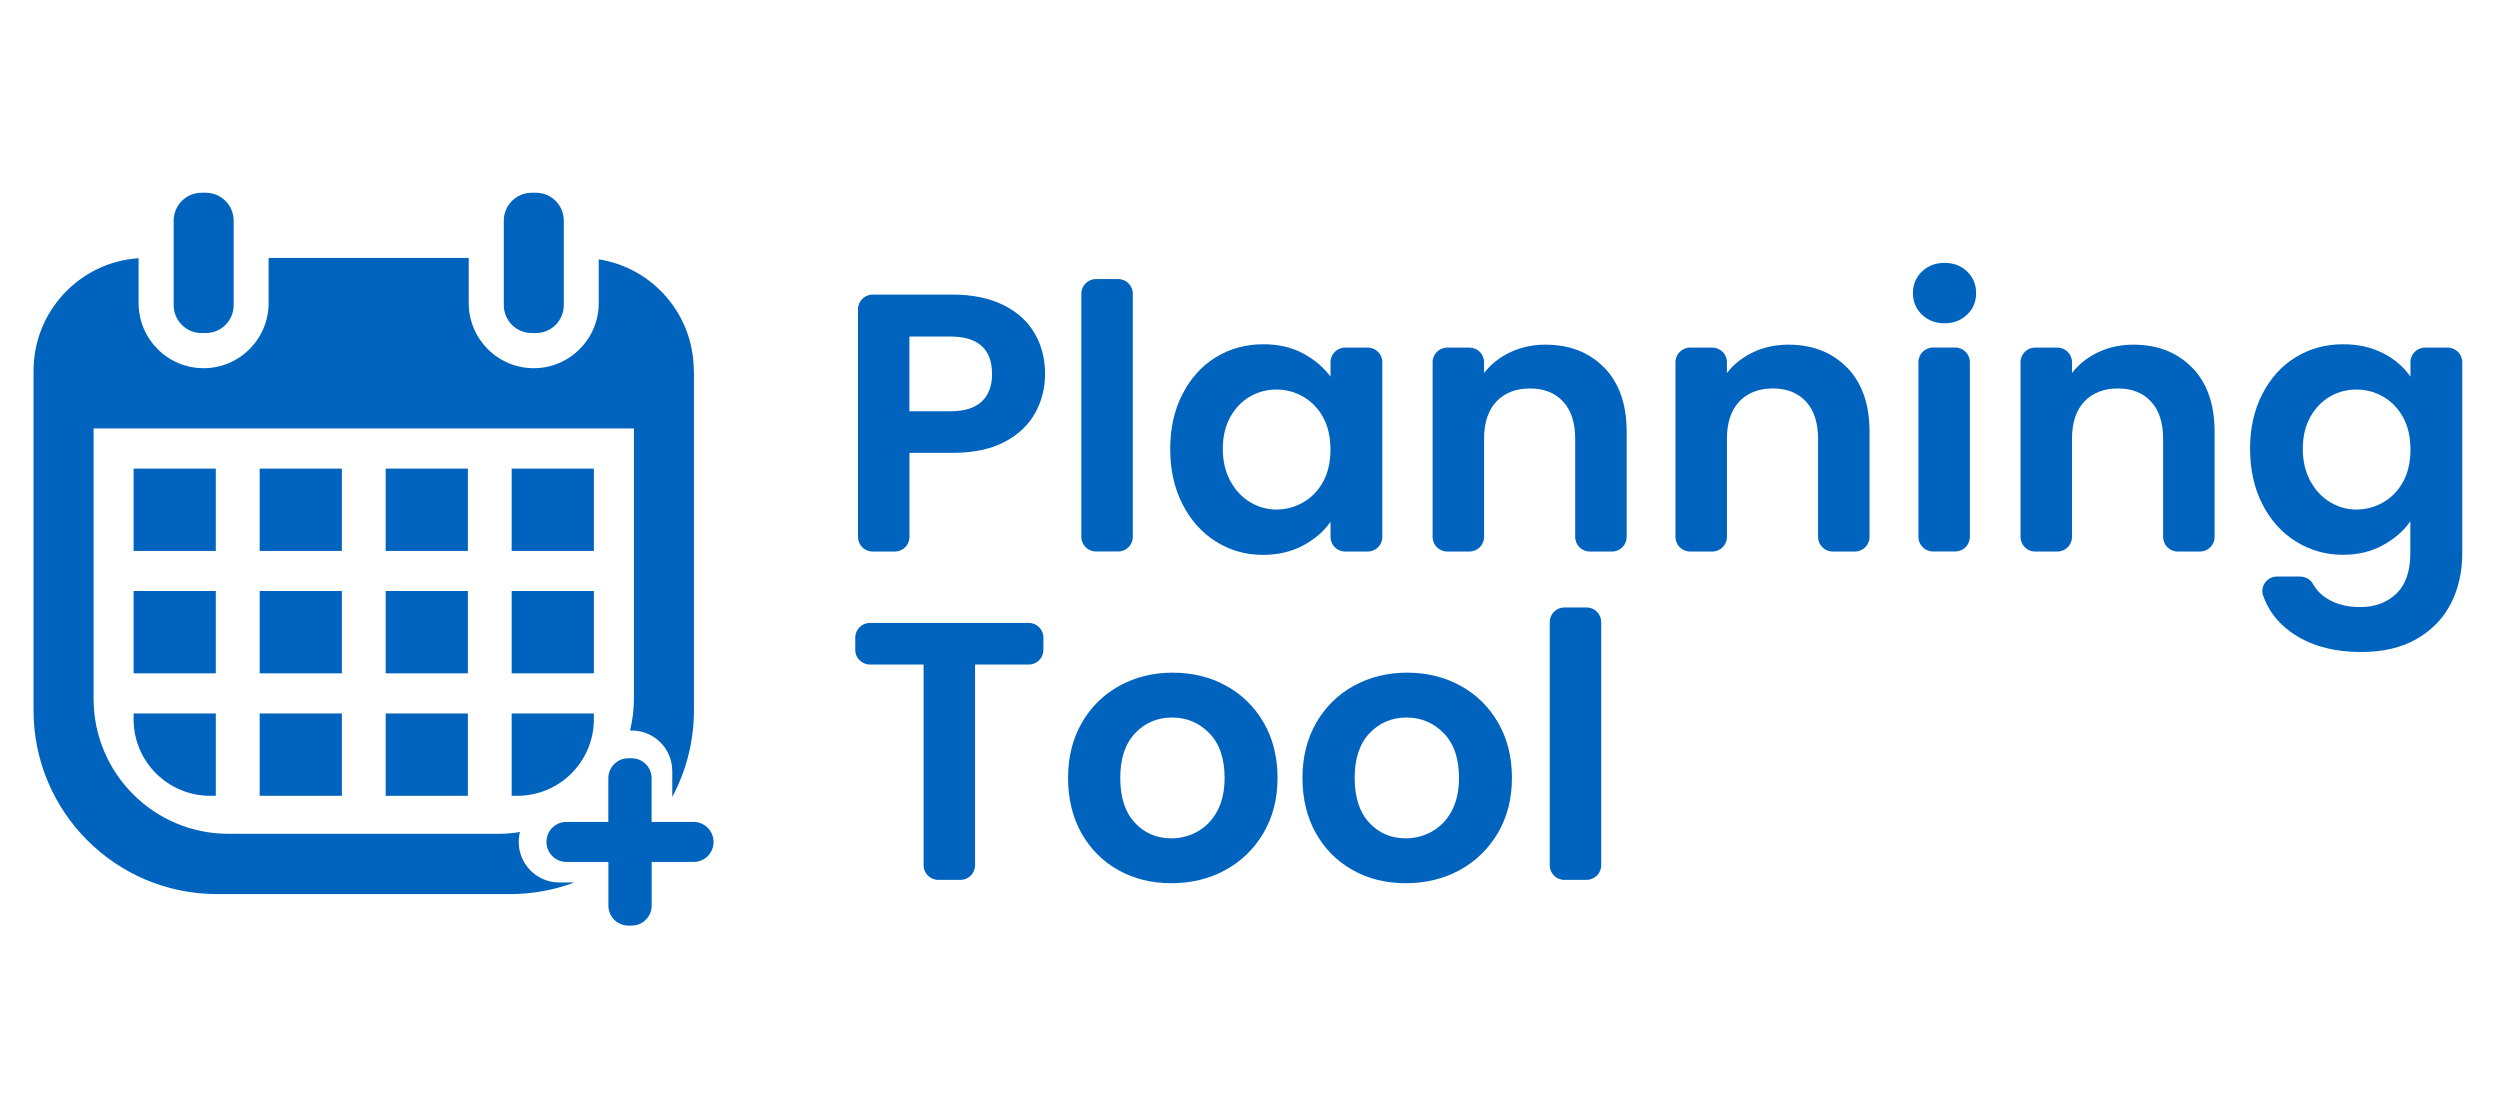
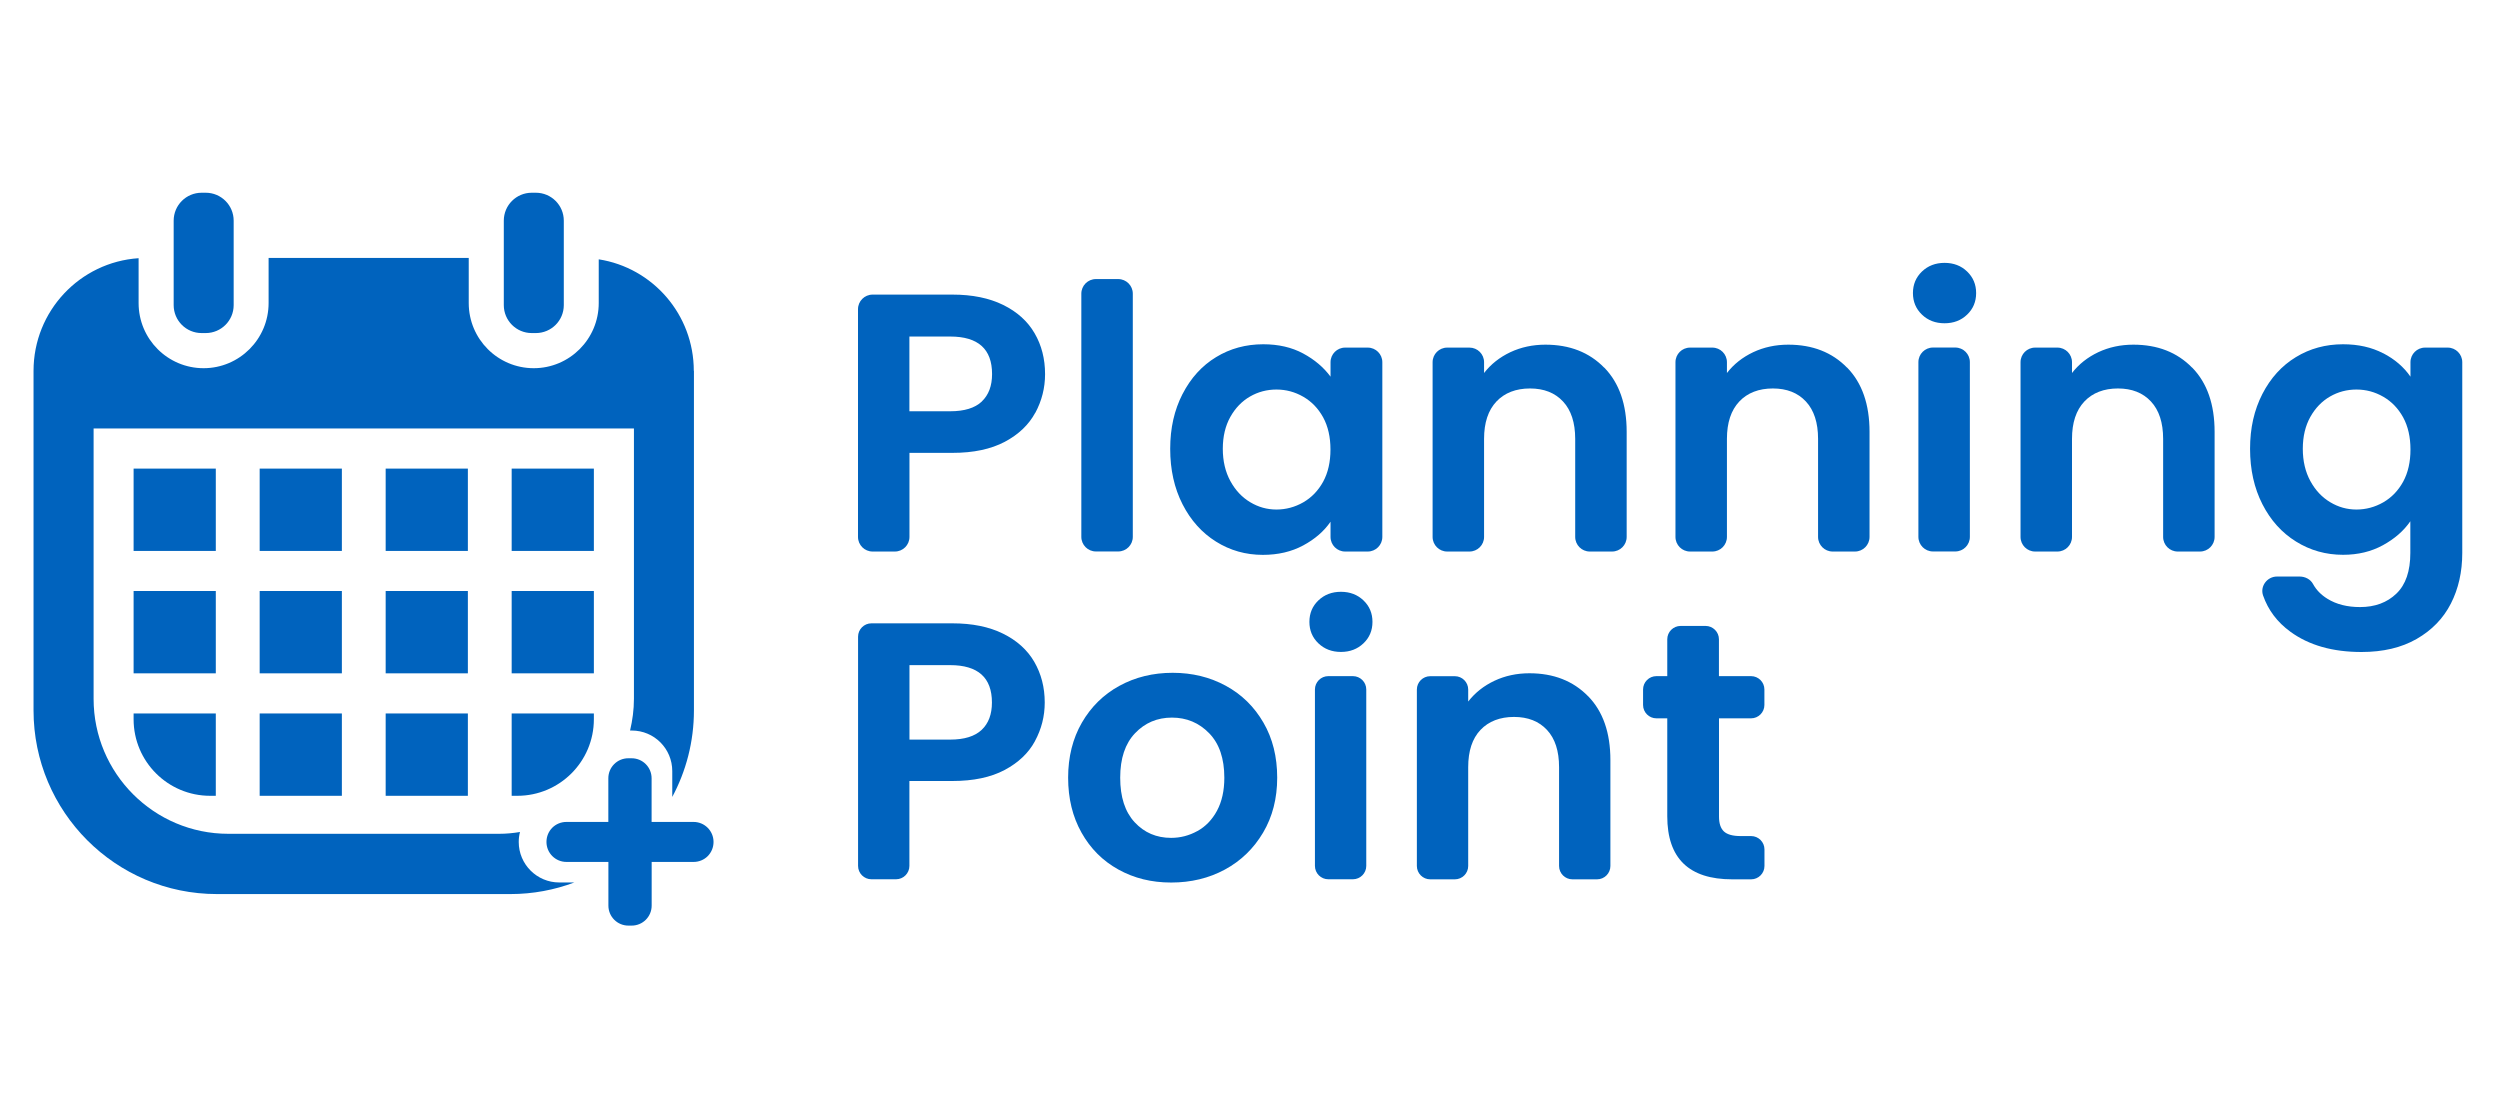
<svg xmlns="http://www.w3.org/2000/svg" id="Lager_2" data-name="Lager 2" viewBox="0 0 375 165">
  <defs>
    <style>
      .cls-1 {
        fill: #0063be;
      }

      .cls-1, .cls-2 {
        stroke-width: 0px;
      }

      .cls-2 {
        fill: none;
      }
    </style>
  </defs>
  <g id="Lager_1-2" data-name="Lager 1">
    <g>
      <g>
        <rect class="cls-1" x="26.05" y="28.91" width="9" height="21.05" rx="4.19" ry="4.19" />
        <rect class="cls-1" x="75.57" y="28.91" width="9" height="21.05" rx="4.19" ry="4.19" />
        <rect class="cls-1" x="20.04" y="70.29" width="12.33" height="12.35" />
        <rect class="cls-1" x="38.95" y="70.29" width="12.33" height="12.35" />
        <rect class="cls-1" x="57.85" y="70.29" width="12.33" height="12.35" />
        <rect class="cls-1" x="76.75" y="70.29" width="12.33" height="12.35" />
        <path class="cls-1" d="M32.37,119.37h-.85c-6.34,0-11.48-5.14-11.48-11.48v-.87h12.33v12.35Z" />
        <rect class="cls-1" x="38.95" y="107.02" width="12.33" height="12.35" />
        <rect class="cls-1" x="57.85" y="107.02" width="12.33" height="12.35" />
        <path class="cls-1" d="M77.6,119.37h-.85v-12.35h12.33v.87c0,6.34-5.14,11.48-11.48,11.48Z" />
        <rect class="cls-1" x="20.04" y="88.65" width="12.33" height="12.35" />
        <rect class="cls-1" x="38.95" y="88.65" width="12.33" height="12.35" />
        <rect class="cls-1" x="57.85" y="88.65" width="12.33" height="12.35" />
        <rect class="cls-1" x="76.75" y="88.65" width="12.33" height="12.35" />
        <path class="cls-1" d="M104.09,55.62v50.93c0,4.7-1.18,9.13-3.25,12.99v-3.88c0-3.36-2.71-6.08-6.07-6.08h-.26c.36-1.52.58-3.11.58-4.75v-40.56H14.04v40.56c0,11.17,9.06,20.24,20.21,20.24h40.62c1.06,0,2.11-.1,3.13-.27-.13.48-.19.99-.19,1.5,0,3.35,2.73,6.07,6.07,6.07h2.27c-2.98,1.12-6.21,1.74-9.58,1.74h-44.03c-15.19,0-27.51-12.34-27.51-27.55v-50.93c0-8.97,6.95-16.31,15.76-16.9v6.73c0,5.4,4.37,9.77,9.75,9.77s9.75-4.38,9.75-9.77v-6.77h30.02v6.77c0,5.4,4.37,9.77,9.75,9.77s9.75-4.38,9.75-9.77v-6.56c8.09,1.26,14.26,8.27,14.26,16.73Z" />
        <path class="cls-1" d="M104.03,123.29h-6.29v-6.55c0-1.66-1.34-3-3-3h-.49c-1.66,0-3,1.34-3,3v6.55h-6.29c-.82,0-1.58.33-2.12.87-.54.55-.87,1.29-.87,2.13,0,1.66,1.34,3,3,3h6.29v6.55c0,1.66,1.34,3,3,3h.49c1.66,0,3-1.34,3-3v-6.55h6.29c.82,0,1.58-.33,2.12-.87.54-.55.87-1.29.87-2.13,0-1.66-1.34-3-3-3Z" />
      </g>
      <rect class="cls-2" width="375" height="165" />
      <g>
-         <g>
-           <path class="cls-1" d="M155.29,61.91c-.97,1.8-2.5,3.26-4.57,4.36-2.08,1.1-4.69,1.66-7.85,1.66h-6.45v12.61c0,1.21-.98,2.19-2.19,2.19h-3.34c-1.21,0-2.19-.98-2.19-2.19v-34.16c0-1.21.98-2.19,2.19-2.19h11.98c2.98,0,5.51.52,7.61,1.55,2.09,1.03,3.67,2.45,4.71,4.25,1.05,1.8,1.57,3.85,1.57,6.13,0,2.06-.49,3.99-1.46,5.8ZM147.27,60.22c1.03-.98,1.54-2.35,1.54-4.11,0-3.76-2.09-5.63-6.28-5.63h-6.12v11.21h6.12c2.13,0,3.71-.49,4.74-1.46Z" />
-           <path class="cls-1" d="M169.92,44.05v36.48c0,1.21-.98,2.19-2.19,2.19h-3.34c-1.21,0-2.19-.98-2.19-2.19v-36.48c0-1.21.98-2.19,2.19-2.19h3.34c1.21,0,2.19.98,2.19,2.19Z" />
-           <path class="cls-1" d="M177.39,59.09c1.23-2.39,2.9-4.23,5.02-5.52,2.11-1.29,4.47-1.93,7.08-1.93,2.28,0,4.27.46,5.98,1.38,1.71.92,3.08,2.08,4.11,3.48v-2.17c0-1.21.98-2.19,2.19-2.19h3.39c1.21,0,2.19.98,2.19,2.19v26.21c0,1.21-.98,2.19-2.19,2.19h-3.39c-1.21,0-2.19-.98-2.19-2.19v-2.28c-.99,1.44-2.36,2.62-4.11,3.56-1.75.94-3.76,1.41-6.04,1.41-2.57,0-4.91-.66-7.03-1.99-2.11-1.32-3.79-3.19-5.02-5.6-1.23-2.41-1.85-5.18-1.85-8.31s.62-5.83,1.85-8.23ZM198.47,62.6c-.74-1.34-1.73-2.37-2.98-3.09-1.25-.72-2.59-1.08-4.02-1.08s-2.76.35-3.97,1.05c-1.21.7-2.2,1.72-2.95,3.06-.75,1.34-1.13,2.94-1.13,4.78s.38,3.45,1.13,4.83c.75,1.38,1.74,2.44,2.98,3.18,1.23.74,2.54,1.1,3.94,1.1s2.77-.36,4.02-1.08c1.25-.72,2.24-1.75,2.98-3.09.73-1.34,1.1-2.95,1.1-4.83s-.37-3.49-1.1-4.83Z" />
-           <path class="cls-1" d="M240.64,55.14c2.24,2.3,3.36,5.51,3.36,9.64v15.76c0,1.21-.98,2.19-2.19,2.19h-3.34c-1.21,0-2.19-.98-2.19-2.19v-14.71c0-2.43-.61-4.3-1.82-5.6-1.21-1.31-2.87-1.96-4.96-1.96s-3.81.65-5.04,1.96c-1.23,1.31-1.85,3.17-1.85,5.6v14.71c0,1.21-.98,2.19-2.19,2.19h-3.34c-1.21,0-2.19-.98-2.19-2.19v-26.21c0-1.21.98-2.19,2.19-2.19h3.34c1.21,0,2.19.98,2.19,2.19v1.62c1.03-1.33,2.34-2.36,3.94-3.12,1.6-.75,3.35-1.13,5.26-1.13,3.64,0,6.58,1.15,8.82,3.45Z" />
-           <path class="cls-1" d="M277.07,55.14c2.24,2.3,3.36,5.51,3.36,9.64v15.76c0,1.21-.98,2.19-2.19,2.19h-3.34c-1.21,0-2.19-.98-2.19-2.19v-14.71c0-2.43-.61-4.3-1.82-5.6-1.21-1.31-2.87-1.96-4.96-1.96s-3.81.65-5.04,1.96c-1.23,1.31-1.85,3.17-1.85,5.6v14.71c0,1.21-.98,2.19-2.19,2.19h-3.34c-1.21,0-2.19-.98-2.19-2.19v-26.21c0-1.21.98-2.19,2.19-2.19h3.34c1.21,0,2.19.98,2.19,2.19v1.62c1.03-1.33,2.34-2.36,3.94-3.12,1.6-.75,3.35-1.13,5.26-1.13,3.64,0,6.58,1.15,8.82,3.45Z" />
-           <path class="cls-1" d="M288.29,47.19c-.9-.86-1.35-1.94-1.35-3.23s.45-2.36,1.35-3.23c.9-.86,2.03-1.3,3.39-1.3s2.49.43,3.39,1.3c.9.87,1.35,1.94,1.35,3.23s-.45,2.37-1.35,3.23c-.9.87-2.03,1.3-3.39,1.3s-2.49-.43-3.39-1.3ZM295.48,54.32v26.21c0,1.21-.98,2.19-2.19,2.19h-3.34c-1.21,0-2.19-.98-2.19-2.19v-26.21c0-1.21.98-2.19,2.19-2.19h3.34c1.21,0,2.19.98,2.19,2.19Z" />
-           <path class="cls-1" d="M328.83,55.14c2.24,2.3,3.36,5.51,3.36,9.64v15.76c0,1.21-.98,2.19-2.19,2.19h-3.34c-1.21,0-2.19-.98-2.19-2.19v-14.71c0-2.43-.61-4.3-1.82-5.6-1.21-1.31-2.87-1.96-4.96-1.96s-3.81.65-5.04,1.96c-1.23,1.31-1.85,3.17-1.85,5.6v14.71c0,1.21-.98,2.19-2.19,2.19h-3.34c-1.21,0-2.19-.98-2.19-2.19v-26.21c0-1.21.98-2.19,2.19-2.19h3.34c1.21,0,2.19.98,2.19,2.19v1.62c1.03-1.33,2.34-2.36,3.94-3.12,1.6-.75,3.35-1.13,5.26-1.13,3.64,0,6.58,1.15,8.82,3.45Z" />
-           <path class="cls-1" d="M357.49,52.99c1.73.9,3.09,2.07,4.08,3.51v-2.17c0-1.21.98-2.19,2.19-2.19h3.39c1.21,0,2.19.98,2.19,2.19v28.62c0,2.83-.57,5.36-1.71,7.59-1.14,2.23-2.85,3.99-5.13,5.3-2.28,1.31-5.04,1.96-8.27,1.96-4.34,0-7.89-1.01-10.67-3.04-1.98-1.44-3.34-3.26-4.1-5.44-.48-1.39.62-2.84,2.09-2.84h3.39c.82,0,1.63.4,2.02,1.13.48.88,1.2,1.62,2.16,2.21,1.34.83,2.97,1.24,4.88,1.24,2.24,0,4.06-.67,5.46-2.02,1.4-1.34,2.09-3.38,2.09-6.1v-4.75c-.99,1.44-2.36,2.63-4.11,3.59-1.75.96-3.74,1.44-5.98,1.44-2.57,0-4.93-.66-7.06-1.99-2.13-1.32-3.81-3.19-5.04-5.6-1.23-2.41-1.85-5.18-1.85-8.31s.62-5.83,1.85-8.23c1.23-2.39,2.9-4.23,5.02-5.52,2.11-1.29,4.47-1.93,7.08-1.93,2.28,0,4.28.45,6.01,1.35ZM360.47,62.6c-.74-1.34-1.73-2.37-2.98-3.09-1.25-.72-2.59-1.08-4.02-1.08s-2.76.35-3.97,1.05c-1.21.7-2.2,1.72-2.95,3.06-.75,1.34-1.13,2.94-1.13,4.78s.38,3.45,1.13,4.83c.75,1.38,1.74,2.44,2.98,3.18,1.23.74,2.54,1.1,3.94,1.1s2.77-.36,4.02-1.08c1.25-.72,2.24-1.75,2.98-3.09.73-1.34,1.1-2.95,1.1-4.83s-.37-3.49-1.1-4.83Z" />
-         </g>
-         <g>
-           <path class="cls-1" d="M156.51,95.63v1.86c0,1.21-.98,2.19-2.19,2.19h-8.06v30.11c0,1.21-.98,2.19-2.19,2.19h-3.34c-1.21,0-2.19-.98-2.19-2.19v-30.11h-8.06c-1.21,0-2.19-.98-2.19-2.19v-1.86c0-1.21.98-2.19,2.19-2.19h23.84c1.21,0,2.19.98,2.19,2.19Z" />
-           <path class="cls-1" d="M167.76,130.52c-2.35-1.31-4.2-3.16-5.54-5.55-1.34-2.39-2.01-5.15-2.01-8.28s.69-5.89,2.07-8.28c1.38-2.39,3.26-4.24,5.65-5.55,2.39-1.31,5.05-1.96,7.99-1.96s5.6.65,7.99,1.96c2.39,1.31,4.27,3.16,5.65,5.55,1.38,2.39,2.07,5.15,2.07,8.28s-.71,5.89-2.12,8.28c-1.42,2.39-3.33,4.24-5.73,5.55-2.41,1.31-5.1,1.96-8.08,1.96s-5.59-.65-7.94-1.96ZM179.64,124.72c1.23-.68,2.21-1.7,2.95-3.06.73-1.36,1.1-3.02,1.1-4.97,0-2.91-.76-5.14-2.29-6.71-1.52-1.56-3.39-2.35-5.59-2.35s-4.05.78-5.54,2.35c-1.49,1.57-2.23,3.8-2.23,6.71s.73,5.15,2.18,6.71c1.45,1.57,3.28,2.35,5.48,2.35,1.4,0,2.71-.34,3.94-1.02Z" />
-           <path class="cls-1" d="M202.92,130.52c-2.35-1.31-4.2-3.16-5.54-5.55-1.34-2.39-2.01-5.15-2.01-8.28s.69-5.89,2.07-8.28c1.38-2.39,3.26-4.24,5.65-5.55,2.39-1.31,5.05-1.96,7.99-1.96s5.6.65,7.99,1.96c2.39,1.31,4.27,3.16,5.65,5.55,1.38,2.39,2.07,5.15,2.07,8.28s-.71,5.89-2.12,8.28c-1.42,2.39-3.33,4.24-5.73,5.55-2.41,1.31-5.1,1.96-8.08,1.96s-5.59-.65-7.94-1.96ZM214.8,124.72c1.23-.68,2.21-1.7,2.95-3.06.73-1.36,1.1-3.02,1.1-4.97,0-2.91-.76-5.14-2.29-6.71-1.52-1.56-3.39-2.35-5.59-2.35s-4.05.78-5.54,2.35c-1.49,1.57-2.23,3.8-2.23,6.71s.73,5.15,2.18,6.71c1.45,1.57,3.28,2.35,5.48,2.35,1.4,0,2.71-.34,3.94-1.02Z" />
-           <path class="cls-1" d="M240.18,93.31v36.48c0,1.21-.98,2.19-2.19,2.19h-3.34c-1.21,0-2.19-.98-2.19-2.19v-36.48c0-1.21.98-2.19,2.19-2.19h3.34c1.21,0,2.19.98,2.19,2.19Z" />
-         </g>
+         <path class="cls-1" d="M155.29,61.91c-.97,1.8-2.5,3.26-4.57,4.36-2.08,1.1-4.69,1.66-7.85,1.66h-6.45v12.61c0,1.21-.98,2.19-2.19,2.19h-3.34c-1.21,0-2.19-.98-2.19-2.19v-34.16c0-1.21.98-2.19,2.19-2.19h11.98c2.98,0,5.51.52,7.61,1.55,2.09,1.03,3.67,2.45,4.71,4.25,1.05,1.8,1.57,3.85,1.57,6.13,0,2.06-.49,3.99-1.46,5.8ZM147.27,60.22c1.03-.98,1.54-2.35,1.54-4.11,0-3.76-2.09-5.63-6.28-5.63h-6.12v11.21h6.12c2.13,0,3.71-.49,4.74-1.46Z" />
+         <path class="cls-1" d="M169.92,44.05v36.48c0,1.21-.98,2.19-2.19,2.19h-3.34c-1.21,0-2.19-.98-2.19-2.19v-36.48c0-1.21.98-2.19,2.19-2.19h3.34c1.21,0,2.19.98,2.19,2.19Z" />
+         <path class="cls-1" d="M177.39,59.09c1.23-2.39,2.9-4.23,5.02-5.52,2.11-1.29,4.47-1.93,7.08-1.93,2.28,0,4.27.46,5.98,1.38,1.71.92,3.08,2.08,4.11,3.48v-2.17c0-1.21.98-2.19,2.19-2.19h3.39c1.21,0,2.19.98,2.19,2.19v26.21c0,1.21-.98,2.19-2.19,2.19h-3.39c-1.21,0-2.19-.98-2.19-2.19v-2.28c-.99,1.44-2.36,2.62-4.11,3.56-1.75.94-3.76,1.41-6.04,1.41-2.57,0-4.91-.66-7.03-1.99-2.11-1.32-3.79-3.19-5.02-5.6-1.23-2.41-1.85-5.18-1.85-8.31s.62-5.83,1.85-8.23ZM198.47,62.6c-.74-1.34-1.73-2.37-2.98-3.09-1.25-.72-2.59-1.08-4.02-1.08s-2.76.35-3.97,1.05c-1.21.7-2.2,1.72-2.95,3.06-.75,1.34-1.13,2.94-1.13,4.78s.38,3.45,1.13,4.83c.75,1.38,1.74,2.44,2.98,3.18,1.23.74,2.54,1.1,3.94,1.1s2.77-.36,4.02-1.08c1.25-.72,2.24-1.75,2.98-3.09.73-1.34,1.1-2.95,1.1-4.83s-.37-3.49-1.1-4.83Z" />
+         <path class="cls-1" d="M240.64,55.14c2.24,2.3,3.36,5.51,3.36,9.64v15.76c0,1.21-.98,2.19-2.19,2.19h-3.34c-1.21,0-2.19-.98-2.19-2.19v-14.71c0-2.43-.61-4.3-1.82-5.6-1.21-1.31-2.87-1.96-4.96-1.96s-3.81.65-5.04,1.96c-1.23,1.31-1.85,3.17-1.85,5.6v14.71c0,1.21-.98,2.19-2.19,2.19h-3.34c-1.21,0-2.19-.98-2.19-2.19v-26.21c0-1.21.98-2.19,2.19-2.19h3.34c1.21,0,2.19.98,2.19,2.19v1.62c1.03-1.33,2.34-2.36,3.94-3.12,1.6-.75,3.35-1.13,5.26-1.13,3.64,0,6.58,1.15,8.82,3.45Z" />
+         <path class="cls-1" d="M277.07,55.14c2.24,2.3,3.36,5.51,3.36,9.64v15.76c0,1.21-.98,2.19-2.19,2.19h-3.34c-1.21,0-2.19-.98-2.19-2.19v-14.71c0-2.43-.61-4.3-1.82-5.6-1.21-1.31-2.87-1.96-4.96-1.96s-3.81.65-5.04,1.96c-1.23,1.31-1.85,3.17-1.85,5.6v14.71c0,1.21-.98,2.19-2.19,2.19h-3.34c-1.21,0-2.19-.98-2.19-2.19v-26.21c0-1.21.98-2.19,2.19-2.19h3.34c1.21,0,2.19.98,2.19,2.19v1.62c1.03-1.33,2.34-2.36,3.94-3.12,1.6-.75,3.35-1.13,5.26-1.13,3.64,0,6.58,1.15,8.82,3.45Z" />
+         <path class="cls-1" d="M288.29,47.19c-.9-.86-1.35-1.94-1.35-3.23s.45-2.36,1.35-3.23c.9-.86,2.03-1.3,3.39-1.3s2.49.43,3.39,1.3c.9.87,1.35,1.94,1.35,3.23s-.45,2.37-1.35,3.23c-.9.87-2.03,1.3-3.39,1.3s-2.49-.43-3.39-1.3ZM295.48,54.32v26.21c0,1.21-.98,2.19-2.19,2.19h-3.34c-1.21,0-2.19-.98-2.19-2.19v-26.21c0-1.21.98-2.19,2.19-2.19h3.34c1.21,0,2.19.98,2.19,2.19Z" />
+         <path class="cls-1" d="M328.83,55.14c2.24,2.3,3.36,5.51,3.36,9.64v15.76c0,1.21-.98,2.19-2.19,2.19h-3.34c-1.21,0-2.19-.98-2.19-2.19v-14.71c0-2.43-.61-4.3-1.82-5.6-1.21-1.31-2.87-1.96-4.96-1.96s-3.81.65-5.04,1.96c-1.23,1.31-1.85,3.17-1.85,5.6v14.71c0,1.21-.98,2.19-2.19,2.19h-3.34c-1.21,0-2.19-.98-2.19-2.19v-26.21c0-1.21.98-2.19,2.19-2.19h3.34c1.21,0,2.19.98,2.19,2.19v1.62c1.03-1.33,2.34-2.36,3.94-3.12,1.6-.75,3.35-1.13,5.26-1.13,3.64,0,6.58,1.15,8.82,3.45Z" />
+         <path class="cls-1" d="M357.49,52.99c1.73.9,3.09,2.07,4.08,3.51v-2.17c0-1.21.98-2.19,2.19-2.19h3.39c1.21,0,2.19.98,2.19,2.19v28.62c0,2.83-.57,5.36-1.71,7.59-1.14,2.23-2.85,3.99-5.13,5.3-2.28,1.31-5.04,1.96-8.27,1.96-4.34,0-7.89-1.01-10.67-3.04-1.98-1.44-3.34-3.26-4.1-5.44-.48-1.39.62-2.84,2.09-2.84h3.39c.82,0,1.63.4,2.02,1.13.48.88,1.2,1.62,2.16,2.21,1.34.83,2.97,1.24,4.88,1.24,2.24,0,4.06-.67,5.46-2.02,1.4-1.34,2.09-3.38,2.09-6.1v-4.75c-.99,1.44-2.36,2.63-4.11,3.59-1.75.96-3.74,1.44-5.98,1.44-2.57,0-4.93-.66-7.06-1.99-2.13-1.32-3.81-3.19-5.04-5.6-1.23-2.41-1.85-5.18-1.85-8.31s.62-5.83,1.85-8.23c1.23-2.39,2.9-4.23,5.02-5.52,2.11-1.29,4.47-1.93,7.08-1.93,2.28,0,4.28.45,6.01,1.35ZM360.47,62.6c-.74-1.34-1.73-2.37-2.98-3.09-1.25-.72-2.59-1.08-4.02-1.08s-2.76.35-3.97,1.05c-1.21.7-2.2,1.72-2.95,3.06-.75,1.34-1.13,2.94-1.13,4.78s.38,3.45,1.13,4.83c.75,1.38,1.74,2.44,2.98,3.18,1.23.74,2.54,1.1,3.94,1.1s2.77-.36,4.02-1.08c1.25-.72,2.24-1.75,2.98-3.09.73-1.34,1.1-2.95,1.1-4.83s-.37-3.49-1.1-4.83Z" />
+       </g>
+       <g>
+         <path class="cls-1" d="M155.25,111.16c-.97,1.8-2.49,3.24-4.56,4.34-2.07,1.1-4.68,1.65-7.84,1.65h-6.44v12.74c0,1.1-.9,2-2,2h-3.7c-1.1,0-2-.9-2-2v-34.39c0-1.1.9-2,2-2h12.14c2.97,0,5.5.51,7.59,1.54,2.09,1.03,3.66,2.44,4.7,4.23,1.04,1.8,1.57,3.83,1.57,6.11,0,2.05-.49,3.98-1.46,5.77ZM147.25,109.48c1.03-.97,1.54-2.34,1.54-4.1,0-3.74-2.09-5.61-6.27-5.61h-6.1v11.17h6.1c2.13,0,3.7-.49,4.73-1.46Z" />
+         <path class="cls-1" d="M167.76,130.43c-2.35-1.3-4.19-3.14-5.53-5.53-1.34-2.38-2.01-5.13-2.01-8.25s.69-5.87,2.06-8.25c1.38-2.38,3.25-4.23,5.64-5.53,2.38-1.3,5.04-1.95,7.98-1.95s5.59.65,7.98,1.95c2.38,1.3,4.26,3.14,5.64,5.53,1.38,2.38,2.06,5.13,2.06,8.25s-.71,5.87-2.12,8.25c-1.41,2.38-3.32,4.23-5.72,5.53-2.4,1.3-5.09,1.95-8.06,1.95s-5.57-.65-7.92-1.95ZM179.61,124.66c1.23-.68,2.21-1.7,2.94-3.05.73-1.36,1.1-3.01,1.1-4.95,0-2.9-.76-5.12-2.28-6.68-1.52-1.56-3.38-2.34-5.58-2.34s-4.04.78-5.53,2.34c-1.49,1.56-2.23,3.79-2.23,6.68s.72,5.12,2.17,6.68c1.45,1.56,3.27,2.34,5.47,2.34,1.39,0,2.7-.34,3.93-1.02Z" />
+         <path class="cls-1" d="M197.76,96.5c-.9-.86-1.35-1.93-1.35-3.22s.45-2.36,1.35-3.22c.9-.86,2.03-1.29,3.38-1.29s2.48.43,3.38,1.29c.9.86,1.35,1.93,1.35,3.22s-.45,2.36-1.35,3.22c-.9.86-2.03,1.29-3.38,1.29s-2.48-.43-3.38-1.29ZM204.94,103.42v26.47c0,1.1-.9,2-2,2h-3.7c-1.1,0-2-.9-2-2v-26.47c0-1.1.9-2,2-2h3.7c1.1,0,2,.9,2,2Z" />
+         <path class="cls-1" d="M238.21,104.42c2.24,2.29,3.35,5.49,3.35,9.6v15.88c0,1.1-.9,2-2,2h-3.7c-1.1,0-2-.9-2-2v-14.83c0-2.42-.6-4.28-1.81-5.58-1.21-1.3-2.86-1.95-4.95-1.95s-3.8.65-5.03,1.95c-1.23,1.3-1.84,3.16-1.84,5.58v14.83c0,1.1-.9,2-2,2h-3.7c-1.1,0-2-.9-2-2v-26.47c0-1.1.9-2,2-2h3.7c1.1,0,2,.9,2,2v1.8c1.03-1.32,2.34-2.36,3.93-3.11,1.59-.75,3.35-1.13,5.25-1.13,3.63,0,6.56,1.15,8.8,3.44Z" />
+         <path class="cls-1" d="M257.85,107.75v14.74c0,1.03.25,1.77.74,2.23.5.46,1.33.69,2.5.69h1.58c1.1,0,2,.9,2,2v2.49c0,1.1-.9,2-2,2h-2.84c-6.49,0-9.74-3.15-9.74-9.46v-14.69h-1.63c-1.1,0-2-.9-2-2v-2.33c0-1.1.9-2,2-2h1.63v-5.53c0-1.1.9-2,2-2h3.75c1.1,0,2,.9,2,2v5.53h4.82c1.1,0,2,.9,2,2v2.33c0,1.1-.9,2-2,2h-4.82Z" />
      </g>
    </g>
  </g>
</svg>
